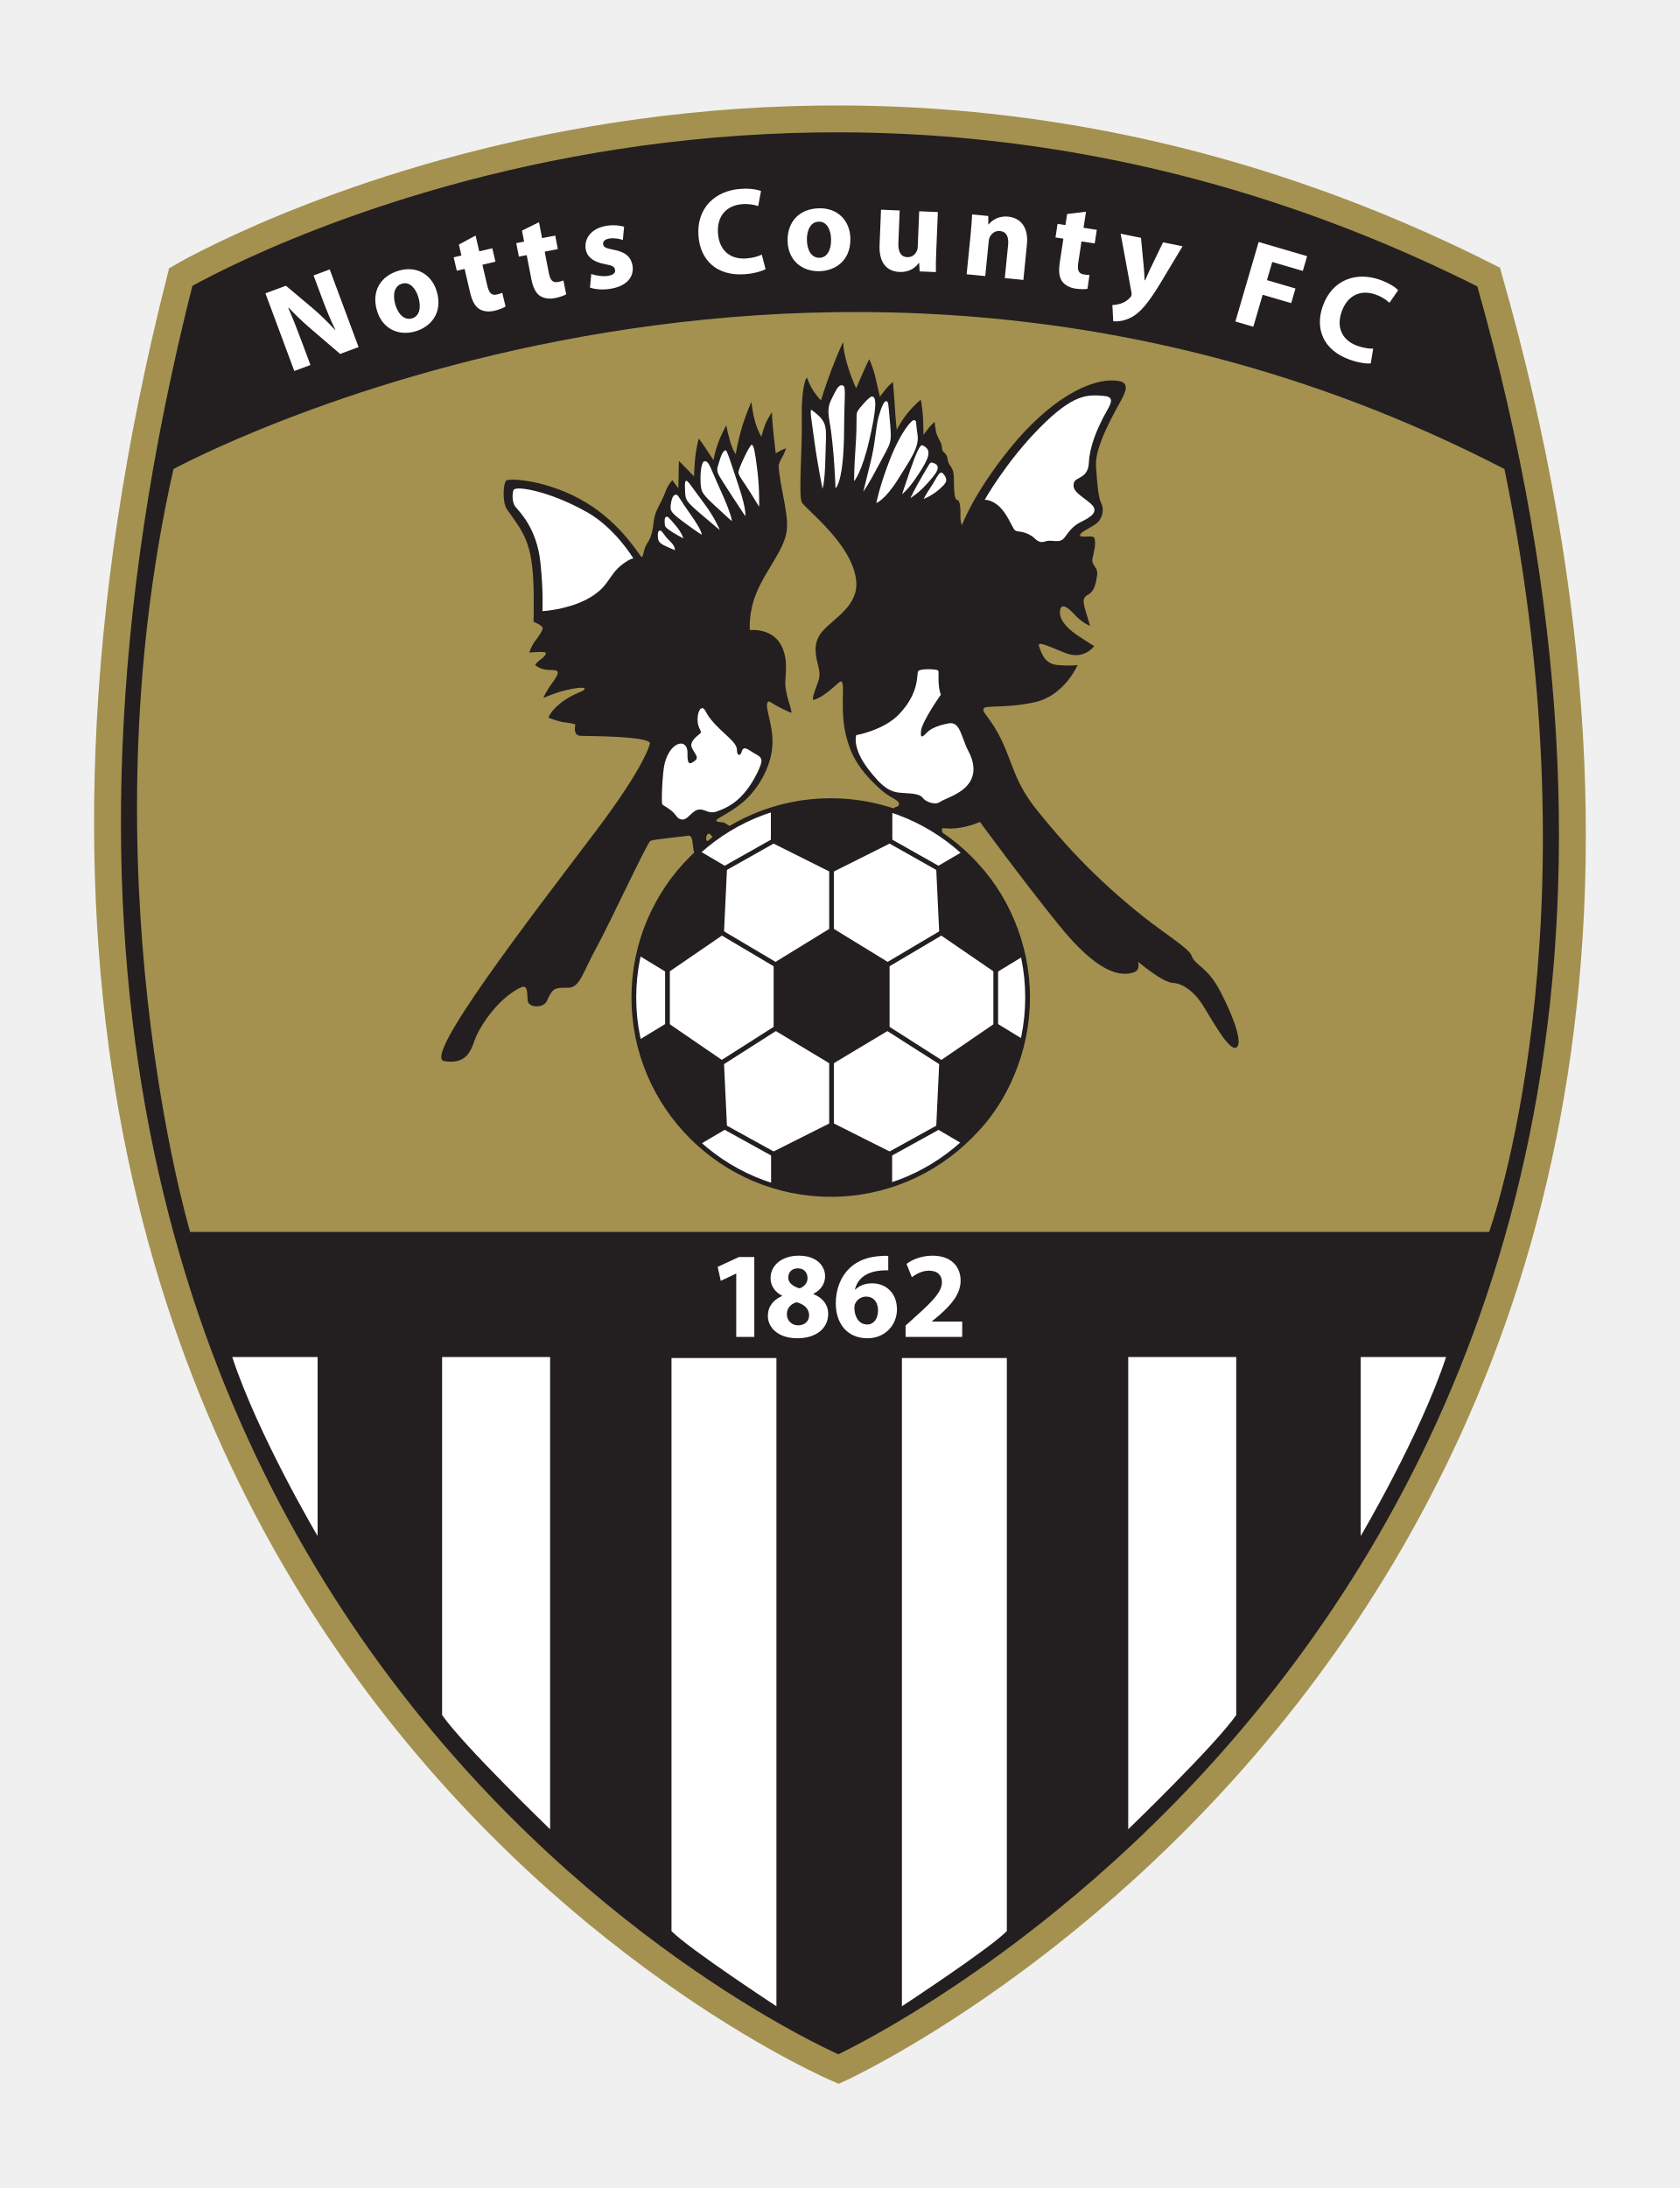
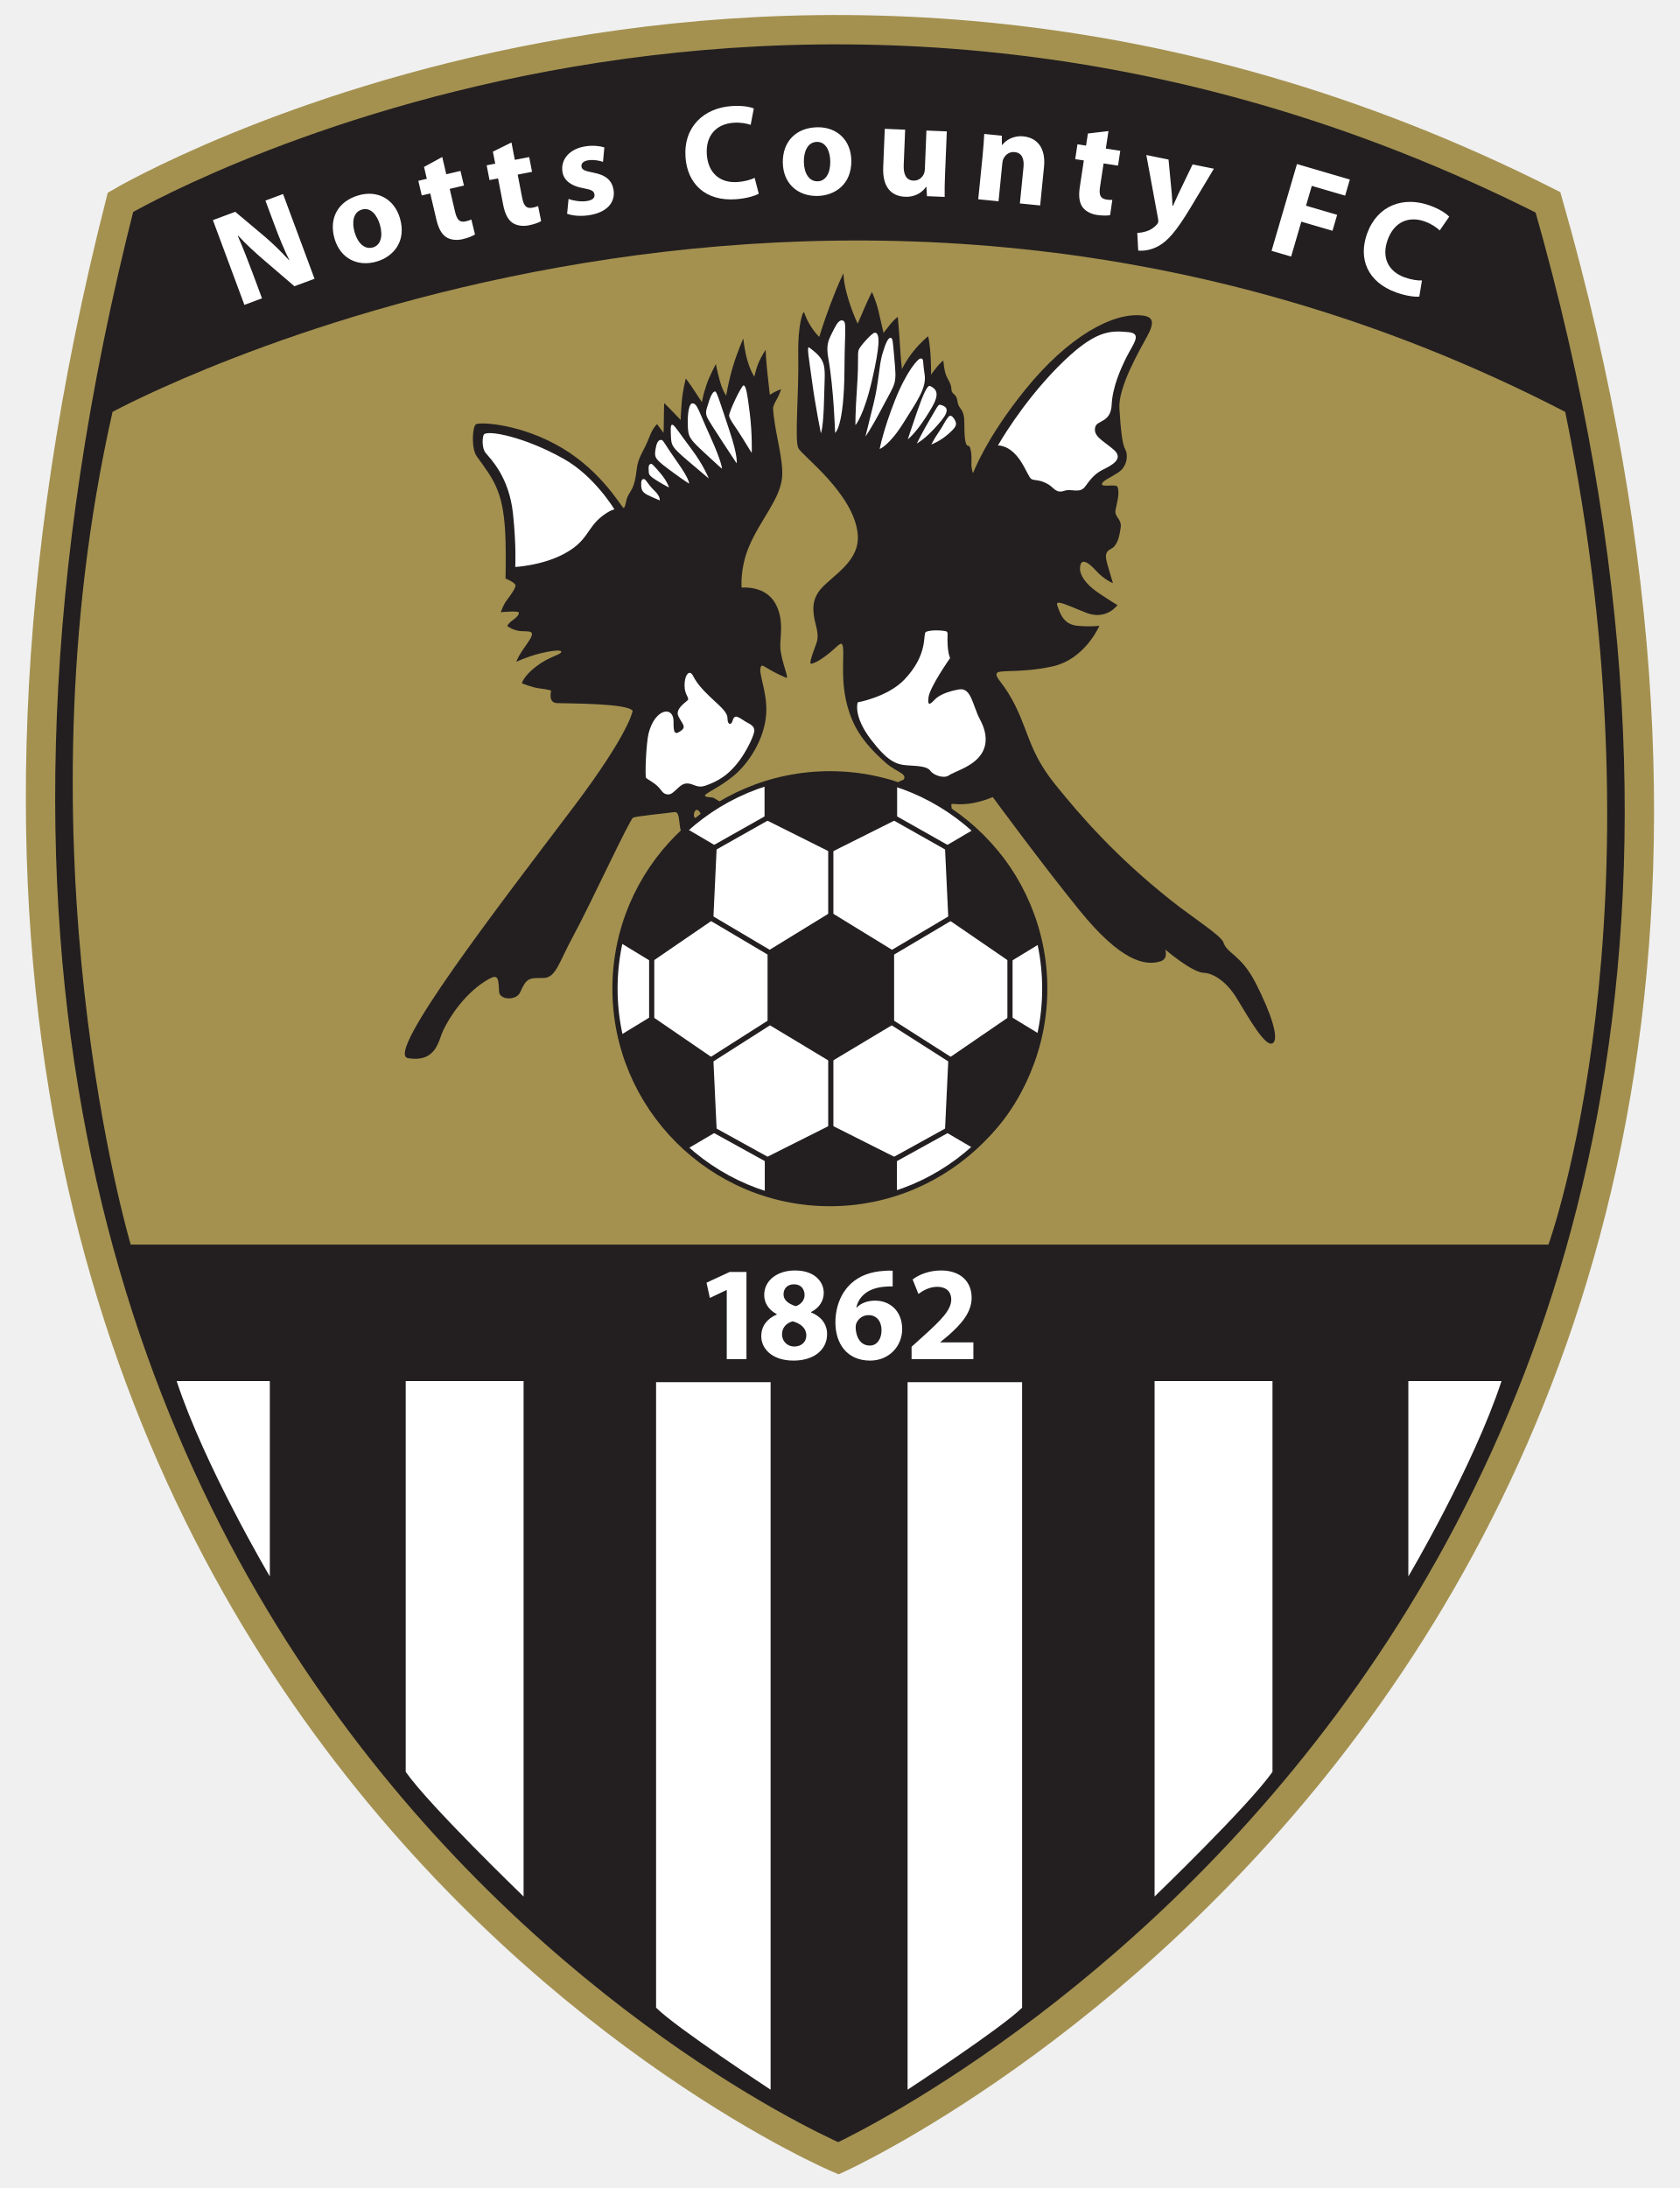
- <svg xmlns="http://www.w3.org/2000/svg" viewBox="-30.67 -30.69 546.95 704.82" width="139" height="181" preserveAspectRatio="xMidYMid meet">
+ <svg xmlns="http://www.w3.org/2000/svg" viewBox="-7.753 -4.546 501.116 652.533" width="139" height="181" preserveAspectRatio="xMidYMid meet">
  <defs data-source="https://football-logos.cc">
    <clipPath id="a">
      <path d="M0 346.035V990h485.695V346.035zm0 0" />
    </clipPath>
  </defs>
  <g clip-path="url(#a)" transform="translate(-.043 -346.101)" data-source="https://football-logos.cc">
    <path d="M28.219 401.89s196.668-115.831 425.836 0C577.383 833.56 242.383 985.228 242.383 985.228S-85.117 846.89 28.219 401.89" style="fill:#231f20;fill-opacity:1;fill-rule:nonzero;stroke:none" />
    <path d="M225.75 4704.875s1573.344 926.656 3406.688 0C4619.062 1251.531 1939.063 38.188 1939.063 38.188s-2620 1106.687-1713.313 4666.687zm0 0" style="fill:none;stroke:#a49150;stroke-width:70;stroke-linecap:butt;stroke-linejoin:miter;stroke-miterlimit:10;stroke-opacity:1" transform="matrix(.125 0 0 -.125 0 990)" />
    <path d="M25.86 464.39s210.835-115 433.335 0c30.836 149.587-5 248.337-5 248.337H31.281s-35-117.5-5.422-248.336" style="fill:#a49150;fill-opacity:1;fill-rule:nonzero;stroke:none" />
    <path d="m65.195 432.477-9.398-25.274 6.672-2.48 8.699 7.308c2.488 2.106 5.121 4.711 7.344 7.13l.078-.028c-1.582-3.215-2.965-6.586-4.387-10.406l-2.734-7.352 5.254-1.953 9.394 25.273-6 2.227-9.023-7.738c-2.504-2.145-5.406-4.774-7.703-7.29l-.153.055c1.446 3.305 2.84 6.84 4.375 10.961l2.832 7.613zM98.063 410.805c.93 3.226 2.972 5.257 5.472 4.543 2.305-.664 3.074-3.348 2.09-6.762-.8-2.77-2.695-5.305-5.348-4.54-2.77.798-3.011 3.993-2.215 6.759m13.546-4.118c1.989 6.883-1.984 11.442-7.02 12.891-5.495 1.586-10.765-.808-12.515-6.883-1.761-6.11 1.114-11.14 7.188-12.89 5.73-1.657 10.707 1.195 12.347 6.882M124.21 388.383l1.204 5.14 4.242-.992 1.028 4.36-4.246.996 1.613 6.894c.543 2.293 1.37 3.211 3.125 2.797.816-.191 1.199-.316 1.715-.566l1.09 4.472c-.676.446-2.063 1.016-3.7 1.403-1.906.441-3.66.16-4.86-.586-1.355-.875-2.331-2.578-2.96-5.266l-1.828-7.785-2.531.59-1.024-4.363 2.531-.594-.828-3.547zM144.863 384.043l1 5.184 4.285-.825.848 4.395-4.281.832 1.347 6.95c.446 2.316 1.239 3.265 3.008 2.921.825-.16 1.211-.277 1.739-.496l.906 4.504c-.688.422-2.098.937-3.75 1.258-1.922.37-3.66.015-4.832-.778-1.32-.926-2.227-2.668-2.75-5.375l-1.52-7.851-2.55.488-.852-4.395 2.555-.496-.696-3.57zM161.89 400.875c1.204.508 3.614.914 5.395.648 1.817-.277 2.48-.98 2.332-1.972-.156-1.028-.82-1.41-3.148-1.832-4.235-.735-6.102-2.684-6.41-4.985-.543-3.636 2.132-6.832 6.918-7.546 2.257-.34 4.316-.079 5.593.328l-.406 4.312c-.945-.344-2.742-.723-4.36-.476-1.46.218-2.202.937-2.062 1.882.14.95.961 1.313 3.461 1.79 3.867.71 5.66 2.386 6.117 5.187.547 3.64-1.863 6.71-7.398 7.539-2.535.383-4.879.129-6.461-.441zM218.625 399.32c-1.043.598-3.55 1.422-6.785 1.653-9.297.672-14.504-4.805-15.059-12.465-.664-9.18 5.52-14.723 13.656-15.309 3.153-.226 5.586.2 6.711.715l-.933 4.883c-1.235-.434-2.98-.785-5.18-.629-4.785.348-8.324 3.531-7.894 9.52.39 5.382 3.828 8.542 9.21 8.156 1.876-.137 3.844-.64 5.047-1.25zM232.086 389.82c.055 3.36 1.5 5.852 4.094 5.809 2.398-.04 3.84-2.422 3.78-5.98-.046-2.883-1.214-5.82-3.976-5.778-2.879.05-3.949 3.067-3.898 5.95m14.156-.437c.117 7.16-4.91 10.523-10.148 10.613-5.719.09-10.18-3.594-10.29-9.914-.1-6.355 3.993-10.469 10.31-10.574 5.956-.098 10.027 3.953 10.128 9.875M274.18 394a117 117 0 0 0-.098 6.281l-5.277-.219-.168-2.765h-.118c-.808 1.164-2.73 3.086-6.246 2.941-3.996-.164-6.77-2.761-6.523-8.793l.469-11.468 6.078.25-.43 10.507c-.117 2.836.73 4.594 2.89 4.68 1.673.07 2.723-1.047 3.118-1.992q.262-.532.297-1.309l.476-11.625 6.075.25zM285.426 387.73c.242-2.433.363-4.468.465-6.23l5.25.527.011 2.735.118.011c.921-1.195 3.062-2.867 6.328-2.543 3.98.403 6.699 3.364 6.12 9.098l-1.148 11.504-6.05-.605 1.078-10.786c.254-2.511-.453-4.312-2.641-4.527-1.672-.172-2.785.883-3.332 1.957-.2.383-.297.934-.352 1.488l-1.12 11.227-6.055-.606zM322.95 380.645l-.794 5.218 4.313.657-.668 4.425-4.313-.648-1.058 7.004c-.352 2.328.078 3.488 1.86 3.758.831.128 1.23.148 1.804.113l-.653 4.55c-.789.169-2.293.18-3.953-.066-1.941-.297-3.457-1.21-4.297-2.351-.933-1.317-1.207-3.262-.793-5.992l1.196-7.907-2.57-.39.671-4.43 2.57.39.548-3.605zM340.863 389.133l.953 10.027c.094 1.16.192 2.692.22 3.762l.155.031c.45-1.008 1.051-2.363 1.555-3.441l4.297-8.926 6.352 1.285-7.028 11.719c-4.289 7.094-6.742 9.738-9.289 11.222-2.406 1.395-4.734 1.618-6.258 1.473l-.277-5.285c.777-.004 1.785-.164 2.793-.492.996-.29 2.219-1.063 2.953-1.895.266-.273.445-.562.488-.797.051-.238.067-.515-.035-1.027l-3.504-19zM379.172 390.477l15.781 4.62-1.406 4.801-9.945-2.91-1.73 5.91 9.292 2.723-1.394 4.762-9.293-2.723-3.04 10.406-5.84-1.707zM415.668 430.008c-1.191.129-3.816-.133-6.863-1.227-8.774-3.14-11.325-10.258-8.735-17.488 3.102-8.656 10.989-11.23 18.672-8.477 2.973 1.067 5.028 2.438 5.844 3.372l-2.824 4.085c-.957-.898-2.41-1.93-4.48-2.671-4.516-1.618-9.044-.137-11.067 5.515-1.82 5.082.043 9.36 5.129 11.18 1.773.633 3.773.973 5.117.898zM209.082 726.29h-.078l-4.961 2.358-1-4.554 6.922-3.203h4.996v26h-5.879zM226.016 727.57c0 1.762 1.558 2.88 3.636 3.52 1.403-.403 2.645-1.68 2.645-3.281 0-1.641-.926-3.239-3.16-3.239-2.082 0-3.121 1.403-3.121 3m6.797 12.317c0-2.278-1.72-3.64-4.079-4.278-2 .559-3.164 2-3.164 3.88-.039 1.878 1.403 3.64 3.684 3.64 2.117 0 3.559-1.402 3.559-3.242m-8.797-6.403c-2.524-1.316-3.762-3.437-3.762-5.714 0-4.403 3.96-7.32 9.16-7.32 6.078 0 8.598 3.519 8.598 6.679 0 2.242-1.2 4.437-3.797 5.719v.12c2.558.962 4.8 3.122 4.8 6.442 0 4.715-3.96 7.918-10 7.918-6.6 0-9.64-3.719-9.64-7.242 0-3.117 1.797-5.277 4.64-6.516zM255.254 738.246c0-2.394-1.277-4.476-3.883-4.476-1.64 0-2.996 1-3.559 2.28-.199.356-.277.84-.277 1.56.117 2.757 1.442 5.238 4.238 5.238 2.118 0 3.48-1.957 3.48-4.602m3.32-13.035c-.683-.04-1.402 0-2.363.078-5.395.438-7.797 3.195-8.477 6.2h.118c1.28-1.278 3.12-2.04 5.523-2.04 4.36 0 8.035 3.082 8.035 8.48 0 5.157-3.957 9.4-9.555 9.4-6.964 0-10.363-5.161-10.363-11.36 0-4.88 1.805-8.961 4.64-11.598 2.56-2.36 5.962-3.598 10-3.805a13 13 0 0 1 2.442-.039zM264.215 746.89v-3.683l3.32-3.004c5.715-5.117 8.477-8.035 8.52-11.07 0-2.125-1.243-3.805-4.243-3.805-2.238 0-4.199 1.121-5.558 2.125l-1.723-4.324c1.922-1.48 5-2.68 8.48-2.68 5.919 0 9.122 3.442 9.122 8.121 0 4.399-3.117 7.88-6.918 11.239l-2.403 1.996v.086h9.84v5zM44.984 753.43h27.797v58.273s-19.422-32.82-27.797-58.273M113.313 869.98V753.43h35.164v153.726s-28.133-27.125-35.164-37.176M188 940.313V753.766h34.164v211S194.027 946.344 188 940.313M440.195 753.43h-27.797v58.273s19.422-32.82 27.797-58.273M371.871 869.98V753.43h-35.168v153.726s28.137-27.125 35.168-37.176M297.184 940.313V753.766h-34.16v211s28.128-18.422 34.16-24.453M239.86 700.516c-35.344 0-64.118-28.774-64.118-64.114 0-35.308 28.774-64.078 64.117-64.078 35.305 0 64.082 28.77 64.082 64.078 0 35.34-28.777 64.114-64.082 64.114" style="fill:#fff;fill-opacity:1;fill-rule:nonzero;stroke:none" />
    <path d="M176.516 636.402c0-34.91 28.414-63.312 63.343-63.312 34.907 0 63.309 28.402 63.309 63.312 0 34.93-28.402 63.344-63.309 63.344-34.93 0-63.343-28.414-63.343-63.344m-1.547 0c0 35.782 29.11 64.887 64.89 64.887 35.762 0 64.852-29.105 64.852-64.887 0-35.757-29.09-64.855-64.852-64.855-35.78 0-64.89 29.098-64.89 64.855" style="fill:#231f20;fill-opacity:1;fill-rule:nonzero;stroke:none" />
    <path d="m282.906 588.832-8.742 5.137 1.031 21.847 18.375 12.598 8.868-5.402s-.258-7.969-6.426-18.887c-6.168-10.922-13.106-15.293-13.106-15.293M282.906 684.176l-8.742-5.133 1.031-21.852 18.375-12.59 8.868 5.399s-.258 7.965-6.426 18.887-13.106 15.289-13.106 15.289M240.133 677.035l19.707 9.91v10.016s-8.61 3.727-19.66 3.727l-.102-.004c-11.05 0-19.652-3.731-19.652-3.731v-10.02z" style="fill:#231f20;fill-opacity:1;fill-rule:nonzero;stroke:none" />
    <path d="M240.117 594.82v20.43" style="fill:#fff;fill-opacity:1;fill-rule:nonzero;stroke:none" />
    <path d="M239.344 615.25h1.547v-20.43h-1.547zm0 0" style="fill:#231f20;fill-opacity:1;fill-rule:nonzero;stroke:none" />
    <path d="M240.117 655.594v22.457" style="fill:#fff;fill-opacity:1;fill-rule:nonzero;stroke:none" />
    <path d="M239.344 678.05h1.547v-22.456h-1.547zm0 0" style="fill:#231f20;fill-opacity:1;fill-rule:nonzero;stroke:none" />
    <path d="M293.57 626.129v19.18" style="fill:#fff;fill-opacity:1;fill-rule:nonzero;stroke:none" />
    <path d="M292.797 645.309h1.543v-19.18h-1.543zm0 0" style="fill:#231f20;fill-opacity:1;fill-rule:nonzero;stroke:none" />
    <path d="m258.492 625.645 17.246-10.215" style="fill:#fff;fill-opacity:1;fill-rule:nonzero;stroke:none" />
    <path d="m258.094 624.98.789 1.329 17.25-10.215-.785-1.328z" style="fill:#231f20;fill-opacity:1;fill-rule:nonzero;stroke:none" />
    <path d="m259.066 585.46 15.707 8.868" style="fill:#fff;fill-opacity:1;fill-rule:nonzero;stroke:none" />
    <path d="m258.688 586.133 15.71 8.867.758-1.344-15.707-8.87z" style="fill:#231f20;fill-opacity:1;fill-rule:nonzero;stroke:none" />
    <path d="m274.875 678.652-15.71 8.676" style="fill:#fff;fill-opacity:1;fill-rule:nonzero;stroke:none" />
    <path d="m258.79 686.648.745 1.356 15.707-8.672-.742-1.355z" style="fill:#231f20;fill-opacity:1;fill-rule:nonzero;stroke:none" />
    <path d="m258.492 646.559 17.54 11.18" style="fill:#fff;fill-opacity:1;fill-rule:nonzero;stroke:none" />
    <path d="m258.078 647.21 17.54 11.18.827-1.3-17.539-11.184zM197.352 588.824l8.742 5.14-1.024 21.848-18.382 12.59-8.868-5.394s.262-7.973 6.43-18.899c6.164-10.91 13.102-15.285 13.102-15.285M197.352 684.172l8.742-5.145-1.024-21.843-18.382-12.59-8.868 5.398s.262 7.969 6.43 18.883c6.164 10.926 13.102 15.297 13.102 15.297" style="fill:#231f20;fill-opacity:1;fill-rule:nonzero;stroke:none" />
    <path d="M186.688 626.125v19.172" style="fill:#fff;fill-opacity:1;fill-rule:nonzero;stroke:none" />
    <path d="M185.922 645.297h1.539v-19.172h-1.54zm0 0" style="fill:#231f20;fill-opacity:1;fill-rule:nonzero;stroke:none" />
    <path d="m221.773 625.64-17.25-10.214" style="fill:#fff;fill-opacity:1;fill-rule:nonzero;stroke:none" />
    <path d="m204.125 616.086 17.25 10.219.79-1.328-17.247-10.215z" style="fill:#231f20;fill-opacity:1;fill-rule:nonzero;stroke:none" />
    <path d="m221.191 585.453-15.707 8.867" style="fill:#fff;fill-opacity:1;fill-rule:nonzero;stroke:none" />
    <path d="m205.102 593.648.757 1.344 15.711-8.867-.754-1.344z" style="fill:#231f20;fill-opacity:1;fill-rule:nonzero;stroke:none" />
    <path d="m205.387 678.64 15.71 8.68" style="fill:#fff;fill-opacity:1;fill-rule:nonzero;stroke:none" />
    <path d="m205.016 679.316 15.707 8.676.746-1.347-15.707-8.672z" style="fill:#231f20;fill-opacity:1;fill-rule:nonzero;stroke:none" />
    <path d="m221.773 646.555-17.546 11.175" style="fill:#fff;fill-opacity:1;fill-rule:nonzero;stroke:none" />
    <path d="m203.813 657.078.835 1.305 17.54-11.18-.829-1.305z" style="fill:#231f20;fill-opacity:1;fill-rule:nonzero;stroke:none" />
    <path d="m240.117 613.613 18.887 11.586v21.715l-18.895 11.332-18.855-11.34v-21.715zM240.242 572.129c11.051 0 19.66 3.726 19.66 3.726v10.02l-19.77 9.89-19.777-9.898v-10.015s8.61-3.735 19.665-3.735zM113.992 657.129c-7.133-1.156 27.567-46.066 49.153-74.594 16.933-22.379 17.863-28.976 17.863-28.976-1.29-2.313-19.918-2.188-22.617-2.313-2.703-.129-1.672-3.726-1.672-3.726s-1.031-.387-3.34-.641c-2.316-.258-5.402-1.543-5.402-1.543s.386-2.055 4.246-5.016c3.851-2.953 6.937-3.336 7.449-4.234.52-.898-2.828-.516-6.426.383-3.594.898-6.934 2.441-6.934 2.441s.254-1.285 3.215-5.394c2.953-4.118.895-3.598-1.675-3.73-2.57-.13-4.239-1.54-4.239-1.54s.258-.77 1.543-1.676c1.285-.898 1.93-1.664 1.93-2.308 0-.645-5.402-.13-5.402-.13s.64-2.058 1.796-3.593c1.16-1.547 2.575-3.473 2.575-4.371s-2.961-2.059-2.961-2.059.133-7.062 0-11.304c-.434-14.399-3.176-17.668-8.606-25.188-1.672-2.312-1.285-8.742-.254-9.508 1.024-.773 13.582-.257 25.957 7.196 11.91 7.175 17.602 17.734 18.114 17.734.515 0 .644-2.187 1.222-3.41 1.051-2.215 2.028-2.309 2.7-8.188.43-3.765 2.218-5.394 3.757-9.543 1.055-2.836 2.313-3.855 2.313-3.855l1.93 2.602s.093-2.504.093-4.528.094-4.336.094-4.336.871.766 2.602 2.602a189 189 0 0 0 2.316 2.41s0-1.059.289-5.012c.293-3.953 1.254-7.328 1.254-7.328s1.348 1.738 2.695 3.86c1.352 2.117 2.117 3.175 2.117 3.175s.297-2.117 1.356-5.203c.941-2.738 2.793-6.168 2.793-6.168s.289 1.738 1.156 4.918c.867 3.176 1.93 4.527 1.93 4.527s.578-3.953 2.02-8.773c1.331-4.43 3.085-8.285 3.085-8.285s.29 3.375 1.25 6.652c.969 3.274 2.028 4.719 2.028 4.719s.582-2.602 1.347-4.336c.77-1.734 2.028-3.66 2.028-3.66s.097 2.695.484 6.457c.383 3.758.77 6.937.77 6.937s.675-.386 1.347-.773c.672-.383 2.024-.863 2.024-.863s-.579 1.824-1.352 3.082c-.77 1.254-1.059 2.41-1.059 2.41.29 6.746 3.145 15.094 2.7 20.719-.516 6.496-6.555 12.789-9.891 20.754-2.738 6.523-2.187 12.203-2.187 12.203s7.07-.836 10.152 4.882c2.7 5.016 1.152 10.297 1.41 13.239.387 4.37 2.793 9.219 1.676 8.742-6.301-2.7-6.946-4.246-7.457-3.348-1.031 1.805 2.015 7.473 1.543 14.266-.512 7.328-5.137 14.652-9.899 18.504-4.398 3.57-8.605 5.137-8.347 5.781.257.645 2.187.262 2.828.774.64.515 2.566 1.156 1.539 1.796-1.028.645-5.524 4.375-5.524 3.473 0-.898-1.027-2.312-1.671-1.668-.641.637-.641 2.184 0 2.309.644.129-.641 1.156-1.93 2.058-1.281.899-2.309 3.211-2.695.645-.383-2.574-.254-4.742-1.801-4.5-2.442.383-11.176 1.156-12.207 1.672-1.032.511-12.977 26.336-17.61 34.82-4.62 8.48-5.355 12.984-9.246 12.984-4.113 0-4.883-.132-6.812 4.235-1.157 2.629-6.168 2.312-6.293-.13-.203-3.859-.203-5.362-2.953-3.859-6.813 3.73-11.75 11.145-13.75 15.426-1.418 3.016-2 9.602-10.477 8.223" style="fill:#231f20;fill-opacity:1;fill-rule:nonzero;stroke:none" />
    <path d="M213.547 567.402c1.937-2.851 3.855-6.937 3.758-8.09-.114-1.378-1.25-1.738-2.696-2.601-1.793-1.078-3.183-2.414-3.757-.297-.422 1.547-1.547 1.356-1.547-.574s-1.985-3.414-5.297-6.55c-5.399-5.11-4.531-6.458-5.785-7.04-.7-.32-1.735.96-1.735 3.762 0 2.793 1.543 3.66.965 4.336-.578.672-3.855 2.601-2.797 4.816 1.063 2.219 2.508 3.082.774 4.336-1.739 1.25-2.29.871-2.22-2.695.095-4.82-5.495-4.075-7.42 3.37-.77 2.99-1.157 13.013-.77 13.4.386.386 2.027 1.152 3.375 2.405 1.347 1.254 1.543 2.504 3.277 2.504 1.73 0 3.176-3.175 5.394-3.273 2.215-.098 2.989 1.64 5.88.574 2.89-1.058 6.745-2.695 10.6-8.383M214.125 456.48c-.555-.16-4.434 7.903-4.336 9.06.094 1.155 2.121 3.562 4.047 6.745 1.926 3.18 2.695 4.336 2.695 4.336s.196-5.492-.574-11.758-1.156-8.191-1.832-8.383M205.645 458.313c-.375-.079-1.157.382-2.122 3.757-.46 1.618-1.062 2.504-.093 4.336.965 1.832 8.578 13.301 8.578 13.301s.574-1.64-2.125-9.738c-2.695-8.094-3.758-11.563-4.238-11.656M198.707 461.875c-.77.098-1.355 2.602-1.254 6.363.094 3.758.578 4.239 5.008 8.383 4.434 4.14 5.203 4.723 5.203 4.723s0-1.926-3.559-9.739c-3.566-7.808-3.855-9.921-5.398-9.73M192.926 468.238c-.754-.215-.551 1.73-.485 3.66.098 2.602.485 3.18 5.106 7.133 4.625 3.953 6.168 5.203 6.168 5.203s-1.543-3.953-5.106-8.671c-3.566-4.723-5.011-7.13-5.683-7.325M189.645 472.77c-.762-.133-1.442.378-1.829 2.89-.386 2.504-.097 2.89 5.301 6.84 3.297 2.418 4.719 3.277 4.719 3.277s.289-1.058-3.465-6.359c-3.762-5.3-4.144-6.559-4.726-6.648M186.66 479.898c-.77 0-.965.485-.87 2.02.07 1.066-.188 1.355 2.796 3.184 2.351 1.441 3.281 1.832 3.281 1.832s-.5-1.739-2.414-4.047c-2.308-2.793-2.793-2.989-2.793-2.989M184.344 484.43c-.672 0-.867.574-.77 2.215.098 1.636 1.059 2.218 3.281 3.18l2.211.96s.387-1.058-1.636-2.98c-2.024-1.93-2.41-3.375-3.086-3.375M136.64 471.129c-.421.531-.773 3.95.579 5.586 1.351 1.64 6.941 7.039 8.094 18.02 1.046 9.894.671 15.906.671 15.906s7.786-.391 14.27-3.762c7.605-3.945 6.937-7.8 11.754-11.465 2.5-1.898 3.57-1.93 3.57-1.93s-5.867-9.855-15.035-15.03c-11.95-6.75-22.844-8.68-23.902-7.325" style="fill:#fff;fill-opacity:1;fill-rule:nonzero;stroke:none" />
    <path d="M256.563 569.105c-7.458-6.55-9.958-11.433-11.504-17.027-2.348-8.523-.575-16.57-1.54-18.308-.59-1.067-2.054 1.668-6.62 4.566-1.172.742-2.641 1.355-2.801 1.133-.215-.305.105-1.52.816-3.574 1.094-3.184 1.86-3.668.703-8.102-1.078-4.117-1.156-7.516 1.54-10.602 3.718-4.246 11.757-8.285 10.988-16.378-1.149-12.055-16.77-23.516-17.73-25.637-1.114-2.442.19-16.578 0-27.176-.196-10.602 1.538-13.305 1.538-13.305.484 0 .238 1.055 2.313 4.336 1.16 1.832 2.41 2.992 2.41 2.992s1.058-3.664 3.37-9.832c2.317-6.168 3.86-9.152 3.86-9.152s-.097 2.7 1.442 7.707c1.547 5.012 2.797 7.324 2.797 7.324s1.156-2.699 2.12-4.914c1.204-2.765 2.122-4.527 2.122-4.527s1.347 2.89 2.023 5.976a305 305 0 0 0 1.445 6.258s.77-1.058 1.926-2.504c1.16-1.445 2.317-2.308 2.317-2.308s.484 5.297.675 8.867c.188 3.559.575 6.742.575 6.742s1.058-2.406 3.375-5.3c2.312-2.891 4.433-4.528 4.433-4.528s.574 2.215.77 6.645c.16 3.757.093 4.824.093 4.824s.872-1.254 1.836-2.41c.961-1.16 1.832-1.832 1.832-1.832s.188 2.699.766 4.242c.582 1.539 1.64 2.695 1.64 4.336 0 1.636 1.544 1.152 1.833 3.66.285 2.5 2.02 1.832 2.02 6.36 0 4.53.292 6.843 1.163 6.843.864 0 1.059 3.18.961 5.012s.485 3.18.485 3.18 3.617-10.13 15.511-24.864c12.914-15.996 26.34-23.258 35.082-22.168 3.082.39 3.664 1.926 1.348 6.172-2.312 4.238-8.71 15.238-8.289 21.586.387 5.781.77 10.41 1.738 12.145.961 1.734.574 5.199-2.125 6.937-2.695 1.734-4.812 2.504-4.812 3.473 0 .96 4.258-.149 4.62.765.774 1.93-.19 4.82-.573 6.938-.387 2.125 1.906 2.613 1.539 5.207-.387 2.699-.965 5.398-2.89 6.36-1.927.964-1.735 2.316-.966 5.01.774 2.7 1.543 5.208 1.543 5.208s-2.527-.945-5.008-3.664c-4.054-4.434-4.82-2.516-4.82-.582 0 1.738 1.543 4.433 5.2 6.945 3.667 2.504 5.976 3.852 5.976 3.852s-3.277 4.629-9.246 2.316c-5.977-2.316-9.45-4.242-8.68-2.121.774 2.121 1.734 5.586 5.973 5.973 4.246.383 6.558 0 6.558 0s-4.238 10.023-14.07 12.14c-9.832 2.121-16.238.766-16.578 2.121-.387 1.547 2.312 2.7 5.976 10.41 3.66 7.712 4.243 13.688 11.567 22.743 7.324 9.062 17.71 21.172 34.504 34.504 6.547 5.207 14.914 10.445 15.61 12.527 1.155 3.473 5.241 3.543 9.636 12.145 4.625 9.058 7.129 16.77 5.012 17.925-2.122 1.157-6.75-6.937-10.602-13.3-3.86-6.356-8.29-7.711-9.828-7.711-3.473 0-11.57-6.934-11.57-6.934s.945 2.707-1.344 3.469c-4.625 1.543-11.906.043-24.29-15.23-11.562-14.259-25.827-33.731-25.827-33.731s-3.66 1.672-7.711 2.055c-4.047.386-4.875-.594-4.625.644.386 1.926-.563 1.043-4.434-1.352-4.691-2.886-8.574-4.246-10.023-4.82-2.957-1.152 0-1.347.257-1.797 1.016-1.765-2.222-2.148-5.332-4.883" style="fill:#231f20;fill-opacity:1;fill-rule:nonzero;stroke:none" />
    <path d="M274.07 529.723c-2.699-.387-5.234-.07-5.687.386-.774.782.773 6.649-6.266 14.07-4.988 5.266-13.972 6.84-13.972 6.84s-1.446 4.051 3.949 11.086c4.883 6.368 7.422 7.512 10.992 7.708 3.562.19 5.879.386 6.742 1.636.871 1.254 3.953 2.414 5.492 1.356 1.547-1.067 6.172-2.317 8.868-5.305 2.703-2.984 2.796-6.937.484-11.273-2.313-4.336-2.602-9.735-6.36-9.059-3.761.676-5.976 1.832-7.039 2.89-1.058 1.06-2.406 2.7-2.02-.484.388-3.176 6.454-11.758 6.454-11.758s-.648-1.156-.77-4.62c-.097-2.704.434-3.29-.867-3.473M233.691 445.203c-.824-.61-.097 3.18.864 10.309.96 7.136 2.601 15.23 2.601 15.23s.774-1.254.969-10.699c.191-9.441 1.152-10.691-4.434-14.84M243.328 437.11c-1.062 0-1.926 1.921-2.992 4.046-1.059 2.121-1.61 3.59-.961 7.227 1.637 9.156 2.027 22.262 2.027 22.262s2.696-1.637 2.793-18.985c.067-12.629.864-14.55-.867-14.55M253.25 440.773c-.793 0-4.145 3.754-4.719 4.91-.578 1.157 0 2.891-.578 11.184-.578 8.285-.484 11.469-.484 11.469s2.508-2.703 5.011-13.688c2.149-9.41 2.504-13.875.77-13.875M257.973 442.309c-.762-.106-1.535 1.64-2.5 4.918-.965 3.277-1.063 8.578-2.606 14.746-1.539 6.168-2.406 9.73-2.406 9.73s1.254-1.445 5.203-8.96 4.145-6.263 3.375-14.65c-.43-4.632-.387-5.687-1.066-5.784M266.84 448.477c-.672 0-4.145 3.757-7.613 12.535-3.465 8.761-4.532 14.453-4.532 14.453s2.89-1.059 7.04-7.711c4.144-6.652 7.035-10.504 6.359-14.649-.672-4.14-.094-4.628-1.254-4.628M269.73 456.672c-.785-.348-2.02 2.312-3.949 7.902-1.922 5.586-2.695 8-2.695 8s2.117-1.543 5.297-6.457 4.82-7.906 1.347-9.445M272.727 462.262c-.579-.13-.97.867-3.086 4.433-2.121 3.563-3.86 7.133-3.86 7.133s2.313-1.254 5.305-4.531c2.984-3.277 5.492-6.168 1.64-7.035M274.742 466.504c-.555.691-1.055 1.93-2.508 4.047-1.445 2.12-2.117 3.566-2.117 3.566s2.61-.969 5.008-3.086c2.414-2.12 2.898-2.89 1.742-4.625-1.16-1.734-1.742-.386-2.125.098M307.832 451.016c-10.922 11.054-17.855 23.39-17.855 23.39s2.308-.129 4.75 2.188c2.441 2.308 3.773 5.781 4.757 7.316.899 1.418 2.309.133 5.653 2.188 1.625 1.004 2.183 2.695 4.754 1.797 1.882-.66 4.492.898 6.039-1.157 1.539-2.054 2.707-3.808 5.394-5.136 2.668-1.32 6.297-3.211 3.211-5.914-3.082-2.7-6.293-3.985-5.52-6.813.56-2.059 4.622-1.219 4.883-6.613.258-5.407 2.79-10.89 4.368-14.074 1.988-4.028 4.894-7.18.64-7.579-5.527-.515-10.086-.707-21.074 10.407" style="fill:#fff;fill-opacity:1;fill-rule:nonzero;stroke:none" />
  </g>
</svg>
